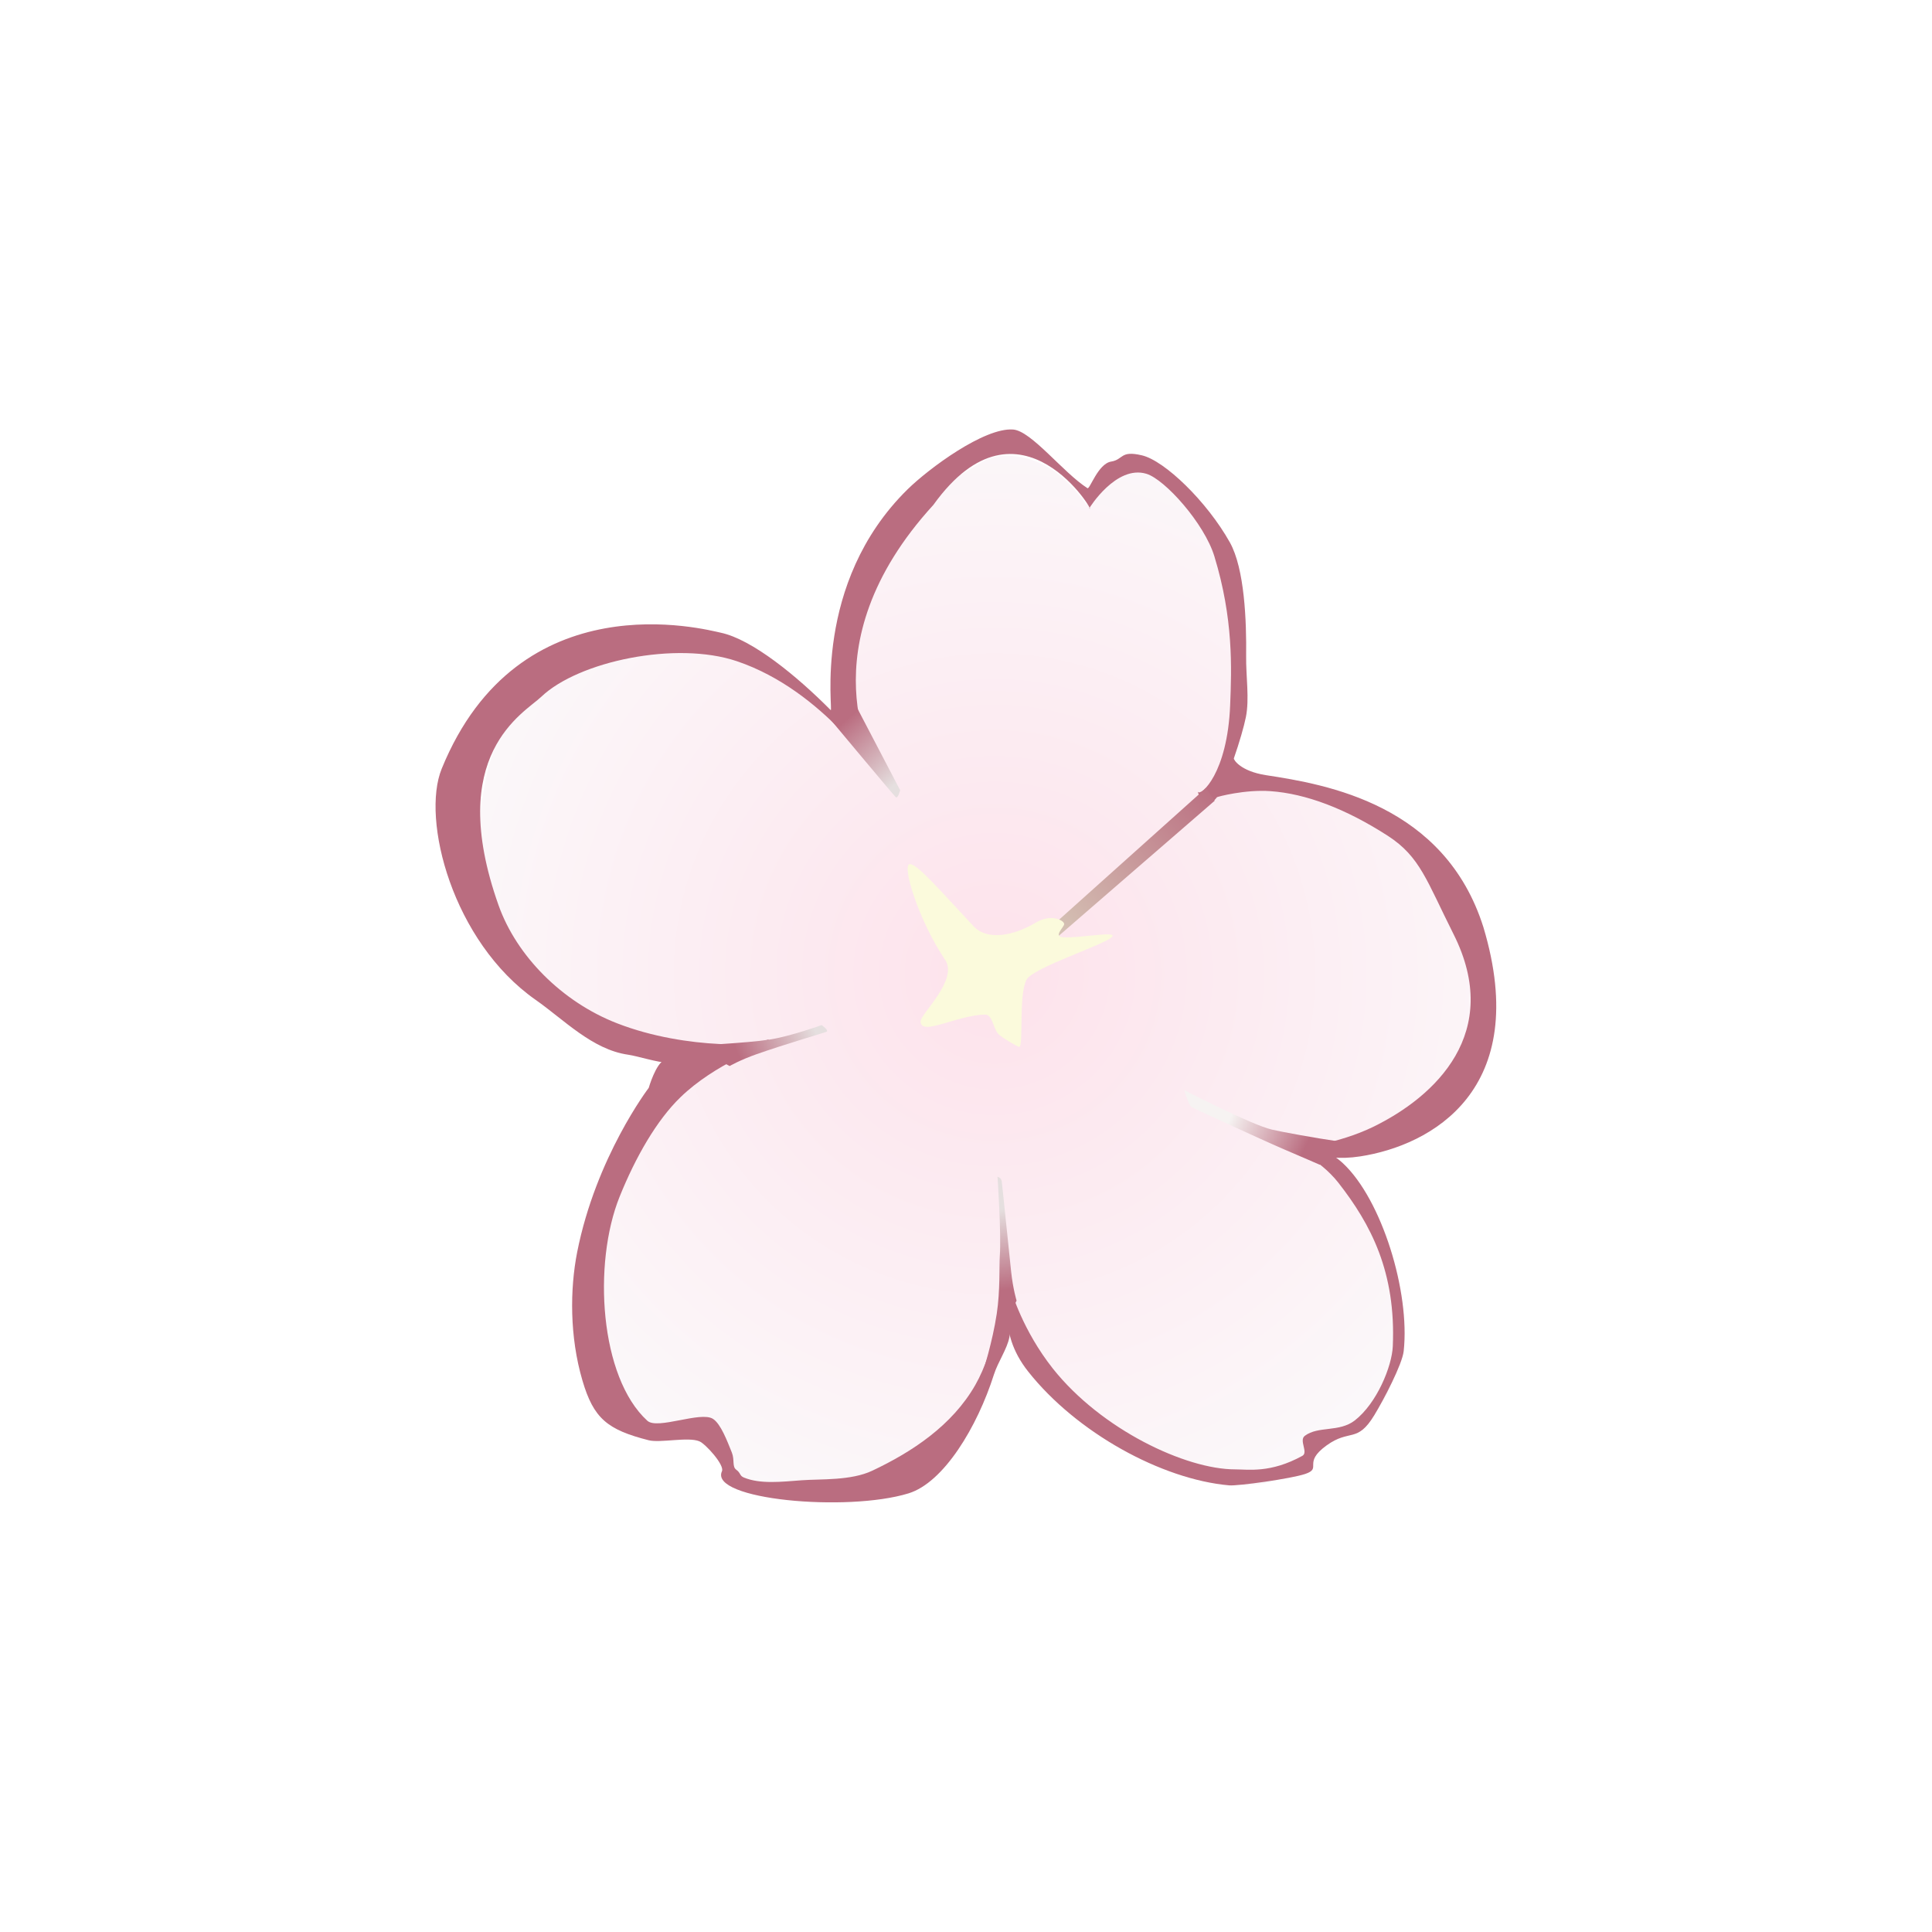
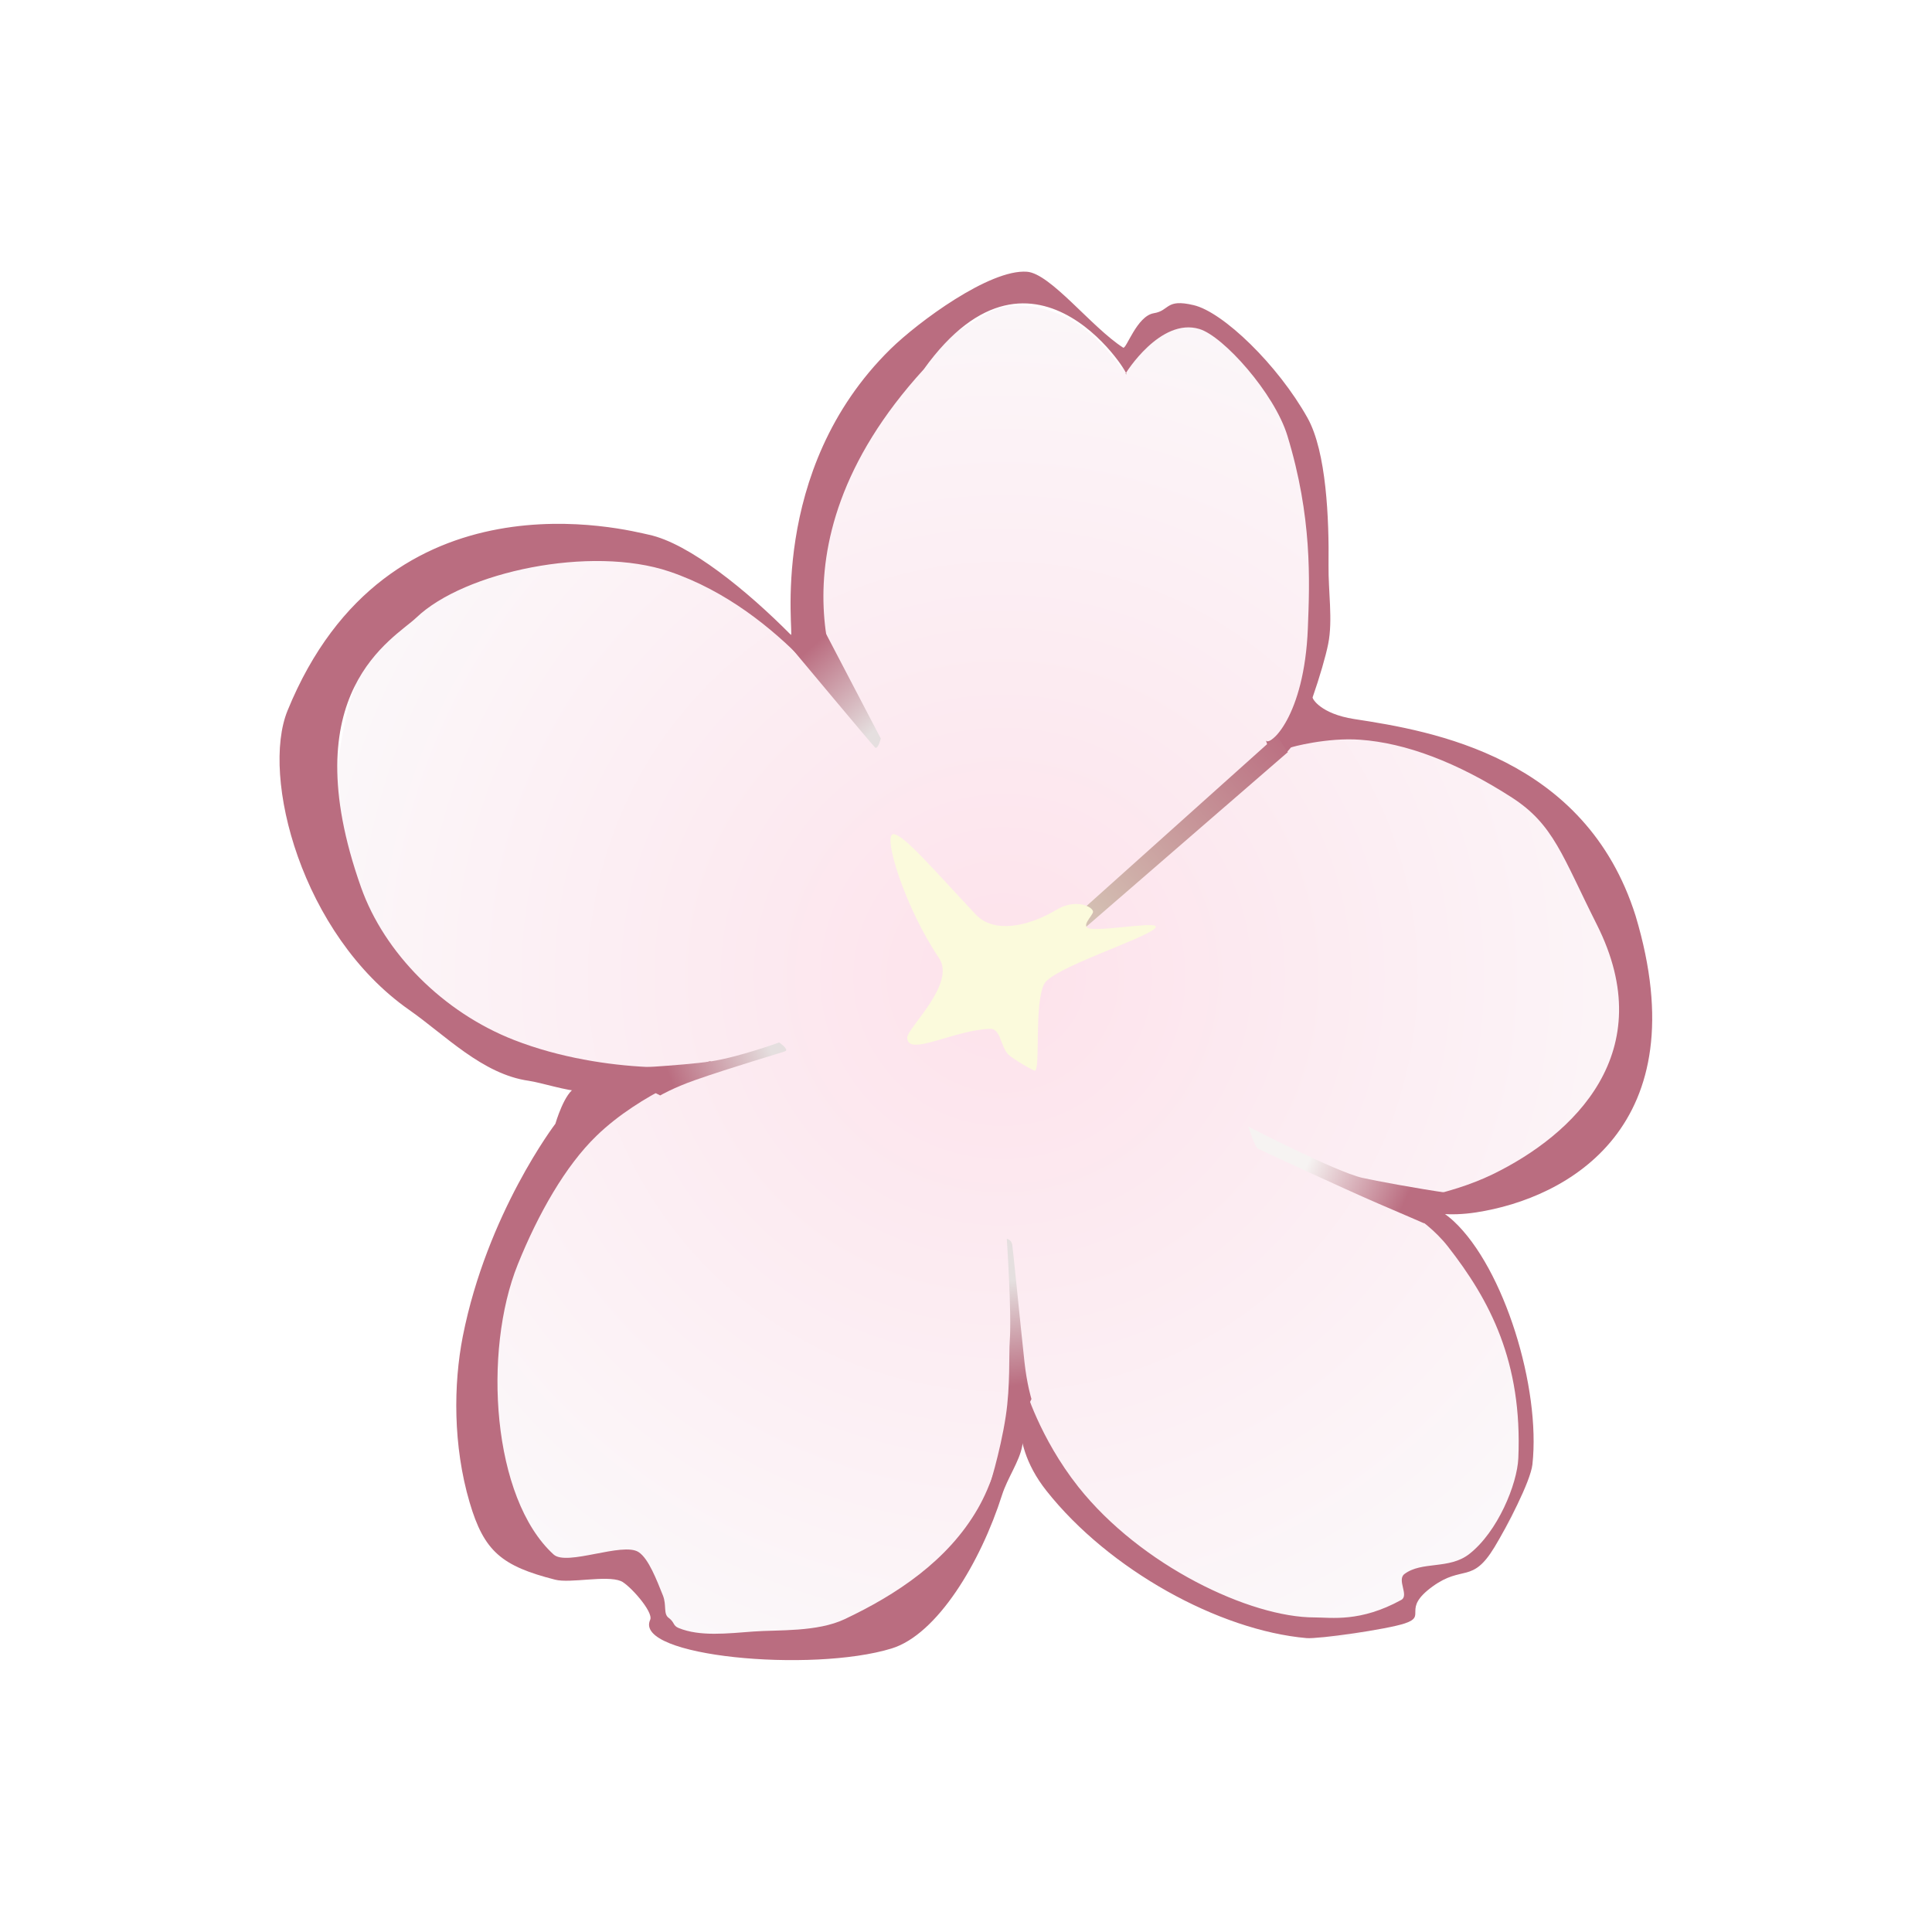
- <svg xmlns="http://www.w3.org/2000/svg" version="1.1" width="22" height="22" viewBox="0,0,22,22">
+ <svg xmlns="http://www.w3.org/2000/svg" version="1.1" width="17" height="17" viewBox="0,0,17,17">
  <defs>
    <radialGradient cx="240.325" cy="180.092" r="7.308" gradientUnits="userSpaceOnUse" id="color-1">
      <stop offset="0" stop-color="#fde2eb" />
      <stop offset="1" stop-color="#fbfbfc" />
    </radialGradient>
    <linearGradient x1="242.878" y1="177.97" x2="240.94" y2="179.655" gradientUnits="userSpaceOnUse" id="color-2">
      <stop offset="0" stop-color="#ba6d80" />
      <stop offset="1" stop-color="#d6c6b7" />
    </linearGradient>
    <linearGradient x1="238.621" y1="177.21" x2="239.225" y2="177.902" gradientUnits="userSpaceOnUse" id="color-3">
      <stop offset="0" stop-color="#ba6d80" />
      <stop offset="1" stop-color="#e5dfdf" />
    </linearGradient>
    <linearGradient x1="237.396" y1="180.986" x2="238.257" y2="180.664" gradientUnits="userSpaceOnUse" id="color-4">
      <stop offset="0" stop-color="#ba6d80" />
      <stop offset="1" stop-color="#e5dfdf" />
    </linearGradient>
    <linearGradient x1="240.447" y1="183.69" x2="240.328" y2="182.778" gradientUnits="userSpaceOnUse" id="color-5">
      <stop offset="0" stop-color="#ba6d80" />
      <stop offset="1" stop-color="#e5dfdf" />
    </linearGradient>
    <linearGradient x1="243.856" y1="182.09" x2="243.019" y2="181.71" gradientUnits="userSpaceOnUse" id="color-6">
      <stop offset="0" stop-color="#ba6d80" />
      <stop offset="1" stop-color="#f6f3f2" />
    </linearGradient>
  </defs>
-   <g transform="translate(-229,-169)">
+   <g transform="translate(-231.5,-171.5)">
    <g stroke="none" stroke-width="0" stroke-miterlimit="10">
      <path d="M234.429,179.15c0,-1.987 0.439,-2.563 2.135,-2.766c0.817,-0.098 2.085,0.83 2.085,0.83c0,0 -0.165,-1.004 0.241,-1.84c0.253,-0.522 1.019,-0.949 1.292,-1.114c0.255,-0.154 0.649,-0.034 0.851,0.125c0.22,0.173 0.338,0.363 0.338,0.363c0,0 0.173,-0.418 0.426,-0.409c0.67,0.023 1.052,0.536 1.295,1.222c0.166,0.469 -0.169,2.174 -0.044,2.243c0.225,0.125 0.67,0.109 0.964,0.198c1.555,0.468 1.827,1.279 1.827,2.678c0,0.971 -1.203,1.305 -1.713,1.512c-0.112,0.046 0.459,0.587 0.703,1.214c0.19,0.49 0.066,1.056 0.014,1.328c-0.077,0.405 -0.601,0.577 -0.841,0.67c-0.145,0.056 -0.04,0.213 -0.16,0.291c-0.435,0.282 -0.671,0.252 -1.18,0.113c-0.427,-0.117 -1.087,-0.437 -1.612,-0.902c-0.255,-0.226 -0.607,-0.801 -0.607,-0.801c0,0 -0.734,1.736 -1.118,1.732c-0.557,-0.005 -0.89,0.262 -1.403,0.155c-0.47,-0.098 -0.747,-0.306 -0.883,-0.678c-0.108,-0.297 -0.53,0.202 -0.719,-0.044c-0.363,-0.471 -0.726,-1.641 -0.454,-2.687c0.099,-0.38 0.49,-0.831 0.727,-1.132c0.117,-0.149 0.263,-0.218 0.185,-0.311c-0.223,-0.268 -0.712,-0.335 -1.036,-0.496c-0.716,-0.356 -1.313,-0.717 -1.313,-1.493z" fill="url(#color-1)" />
      <path d="M238.982,177.752c0,0.105 -0.575,-0.879 -1.592,-1.223c-0.69,-0.233 -1.803,0.001 -2.226,0.405c-0.197,0.188 -1.098,0.651 -0.487,2.374c0.205,0.578 0.723,1.1 1.346,1.343c0.809,0.316 1.731,0.253 1.731,0.191c0,-0.037 -0.49,0.262 -1.15,0.259c-0.11,-0 -0.342,-0.075 -0.452,-0.091c-0.408,-0.058 -0.733,-0.401 -1.052,-0.624c-0.948,-0.664 -1.306,-2.054 -1.07,-2.633c0.881,-2.159 3.008,-1.584 3.179,-1.548c0.356,0.076 0.868,0.495 1.25,0.881c0.034,0.034 -0.217,-1.441 0.877,-2.515c0.242,-0.237 0.872,-0.704 1.2,-0.68c0.208,0.015 0.569,0.49 0.847,0.668c0.027,0.017 0.12,-0.279 0.27,-0.303c0.142,-0.023 0.101,-0.13 0.35,-0.071c0.258,0.06 0.74,0.524 1.002,0.992c0.167,0.299 0.19,0.893 0.185,1.296c-0.003,0.229 0.039,0.484 -0.003,0.693c-0.021,0.106 -0.075,0.292 -0.137,0.47c-0.004,0.012 0.071,0.145 0.366,0.191c0.689,0.105 2.035,0.333 2.476,1.732c0.556,1.854 -0.598,2.485 -1.403,2.609c-0.472,0.073 -0.709,-0.117 -0.717,-0.101c-0.006,0.014 0.466,-0.042 0.862,-0.234c0.713,-0.347 1.482,-1.075 0.917,-2.197c-0.305,-0.606 -0.379,-0.88 -0.747,-1.118c-0.482,-0.311 -0.937,-0.481 -1.337,-0.509c-0.288,-0.021 -0.606,0.064 -0.609,0.069c-0.15,0.197 -0.225,-0.074 -0.217,-0.061c0.032,0.051 0.336,-0.208 0.367,-0.988c0.017,-0.422 0.038,-0.982 -0.18,-1.695c-0.114,-0.373 -0.562,-0.875 -0.774,-0.939c-0.344,-0.104 -0.651,0.391 -0.65,0.393c0.101,0.112 -0.785,-1.419 -1.776,-0.038c-1.484,1.623 -0.648,2.972 -0.648,3.002z" fill="#ba6d80" />
      <path d="M237.712,180.915c0,0 -0.938,0.086 -1.143,0.155c-0.1,0.034 -0.182,0.318 -0.182,0.318c0,0 -0.601,0.787 -0.815,1.872c-0.082,0.419 -0.087,0.959 0.06,1.459c0.127,0.433 0.283,0.561 0.753,0.681c0.133,0.034 0.449,-0.041 0.578,0.012c0.071,0.029 0.29,0.271 0.258,0.341c-0.15,0.324 1.423,0.468 2.125,0.252c0.4,-0.123 0.782,-0.755 0.972,-1.353c0.047,-0.146 0.15,-0.29 0.176,-0.425c0.079,-0.406 -0.019,-0.801 -0.035,-0.709c-0.041,0.237 -0.124,0.853 -0.353,1.253c-0.264,0.462 -0.72,0.762 -1.173,0.976c-0.243,0.115 -0.586,0.093 -0.803,0.109c-0.23,0.017 -0.472,0.046 -0.659,-0.031c-0.051,-0.021 -0.034,-0.05 -0.087,-0.089c-0.049,-0.035 -0.017,-0.11 -0.05,-0.195c-0.056,-0.139 -0.127,-0.327 -0.215,-0.384c-0.14,-0.091 -0.633,0.127 -0.748,0.021c-0.542,-0.495 -0.623,-1.788 -0.315,-2.552c0.18,-0.447 0.421,-0.869 0.692,-1.131c0.392,-0.381 0.963,-0.582 0.963,-0.582z" fill="#ba6d80" />
      <path d="M243.678,182.051c0,-0.003 0.343,0.137 0.563,0.418c0.368,0.471 0.656,1.014 0.619,1.862c-0.01,0.228 -0.181,0.648 -0.433,0.844c-0.177,0.137 -0.416,0.06 -0.569,0.175c-0.069,0.052 0.043,0.189 -0.028,0.228c-0.362,0.199 -0.614,0.154 -0.765,0.154c-0.563,0 -1.524,-0.453 -2.076,-1.148c-0.345,-0.436 -0.47,-0.879 -0.47,-0.874c0,0.005 -0.189,0.431 0.189,0.908c0.55,0.695 1.518,1.228 2.289,1.296c0.099,0.009 0.707,-0.076 0.866,-0.13c0.198,-0.067 -0.036,-0.122 0.242,-0.324c0.266,-0.193 0.348,-0.021 0.545,-0.346c0.107,-0.176 0.317,-0.577 0.334,-0.728c0.074,-0.674 -0.248,-1.726 -0.692,-2.14c-0.278,-0.259 -0.614,-0.194 -0.614,-0.196z" fill="#ba6d80" />
      <path d="M240.824,179.684l1.91,-1.712l0.098,0.146l-1.883,1.631z" fill="url(#color-2)" />
      <path d="M239.199,178.076c-0.027,-0.025 -0.753,-0.895 -0.753,-0.895l0.322,-0.105l0.482,0.922c0,0 -0.025,0.104 -0.052,0.078z" fill="url(#color-3)" />
      <path d="M238.411,180.749c-0.02,0.01 -0.48,0.144 -0.795,0.255c-0.193,0.068 -0.307,0.135 -0.307,0.135l-0.445,-0.23c0,0 0.644,-0.031 0.899,-0.071c0.241,-0.038 0.593,-0.165 0.593,-0.165c0,0 0.088,0.06 0.055,0.076z" fill="url(#color-4)" />
      <path d="M240.406,182.445c0.005,0.022 0.072,0.703 0.108,1.035c0.022,0.204 0.062,0.33 0.062,0.33l-0.38,0.8c0,0 0.105,-0.325 0.154,-0.649c0.041,-0.268 0.026,-0.545 0.035,-0.662c0.018,-0.243 -0.026,-0.899 -0.026,-0.899c0,0 0.038,0.009 0.046,0.045z" fill="url(#color-5)" />
      <path d="M242.486,181.414c0,0 0.763,0.395 1.001,0.45c0.114,0.026 0.483,0.094 0.752,0.133c0.324,0.048 -0.211,0.266 -0.211,0.266c0,0 -0.204,-0.089 -0.392,-0.169c-0.307,-0.132 -1.047,-0.476 -1.067,-0.487c-0.032,-0.018 -0.083,-0.192 -0.083,-0.192z" fill="url(#color-6)" />
      <path d="M241.118,179.522c0,0.036 -0.129,0.142 -0.013,0.151c0.178,0.013 0.621,-0.076 0.559,-0.006c-0.08,0.091 -0.902,0.349 -0.976,0.491c-0.091,0.176 -0.03,0.763 -0.083,0.763c-0.015,0 -0.204,-0.109 -0.237,-0.147c-0.065,-0.074 -0.064,-0.223 -0.155,-0.221c-0.317,0.008 -0.73,0.251 -0.73,0.077c0,-0.085 0.433,-0.474 0.279,-0.701c-0.301,-0.445 -0.499,-1.089 -0.401,-1.089c0.088,0 0.342,0.299 0.726,0.708c0.157,0.167 0.459,0.107 0.706,-0.041c0.176,-0.106 0.325,-0.027 0.325,0.016z" fill="#fbfadc" />
-       <path d="M229,191v-22h22v22z" fill="none" />
+       <path d="M231.5,188.5v-17h17v17z" fill="none" />
    </g>
  </g>
</svg>
